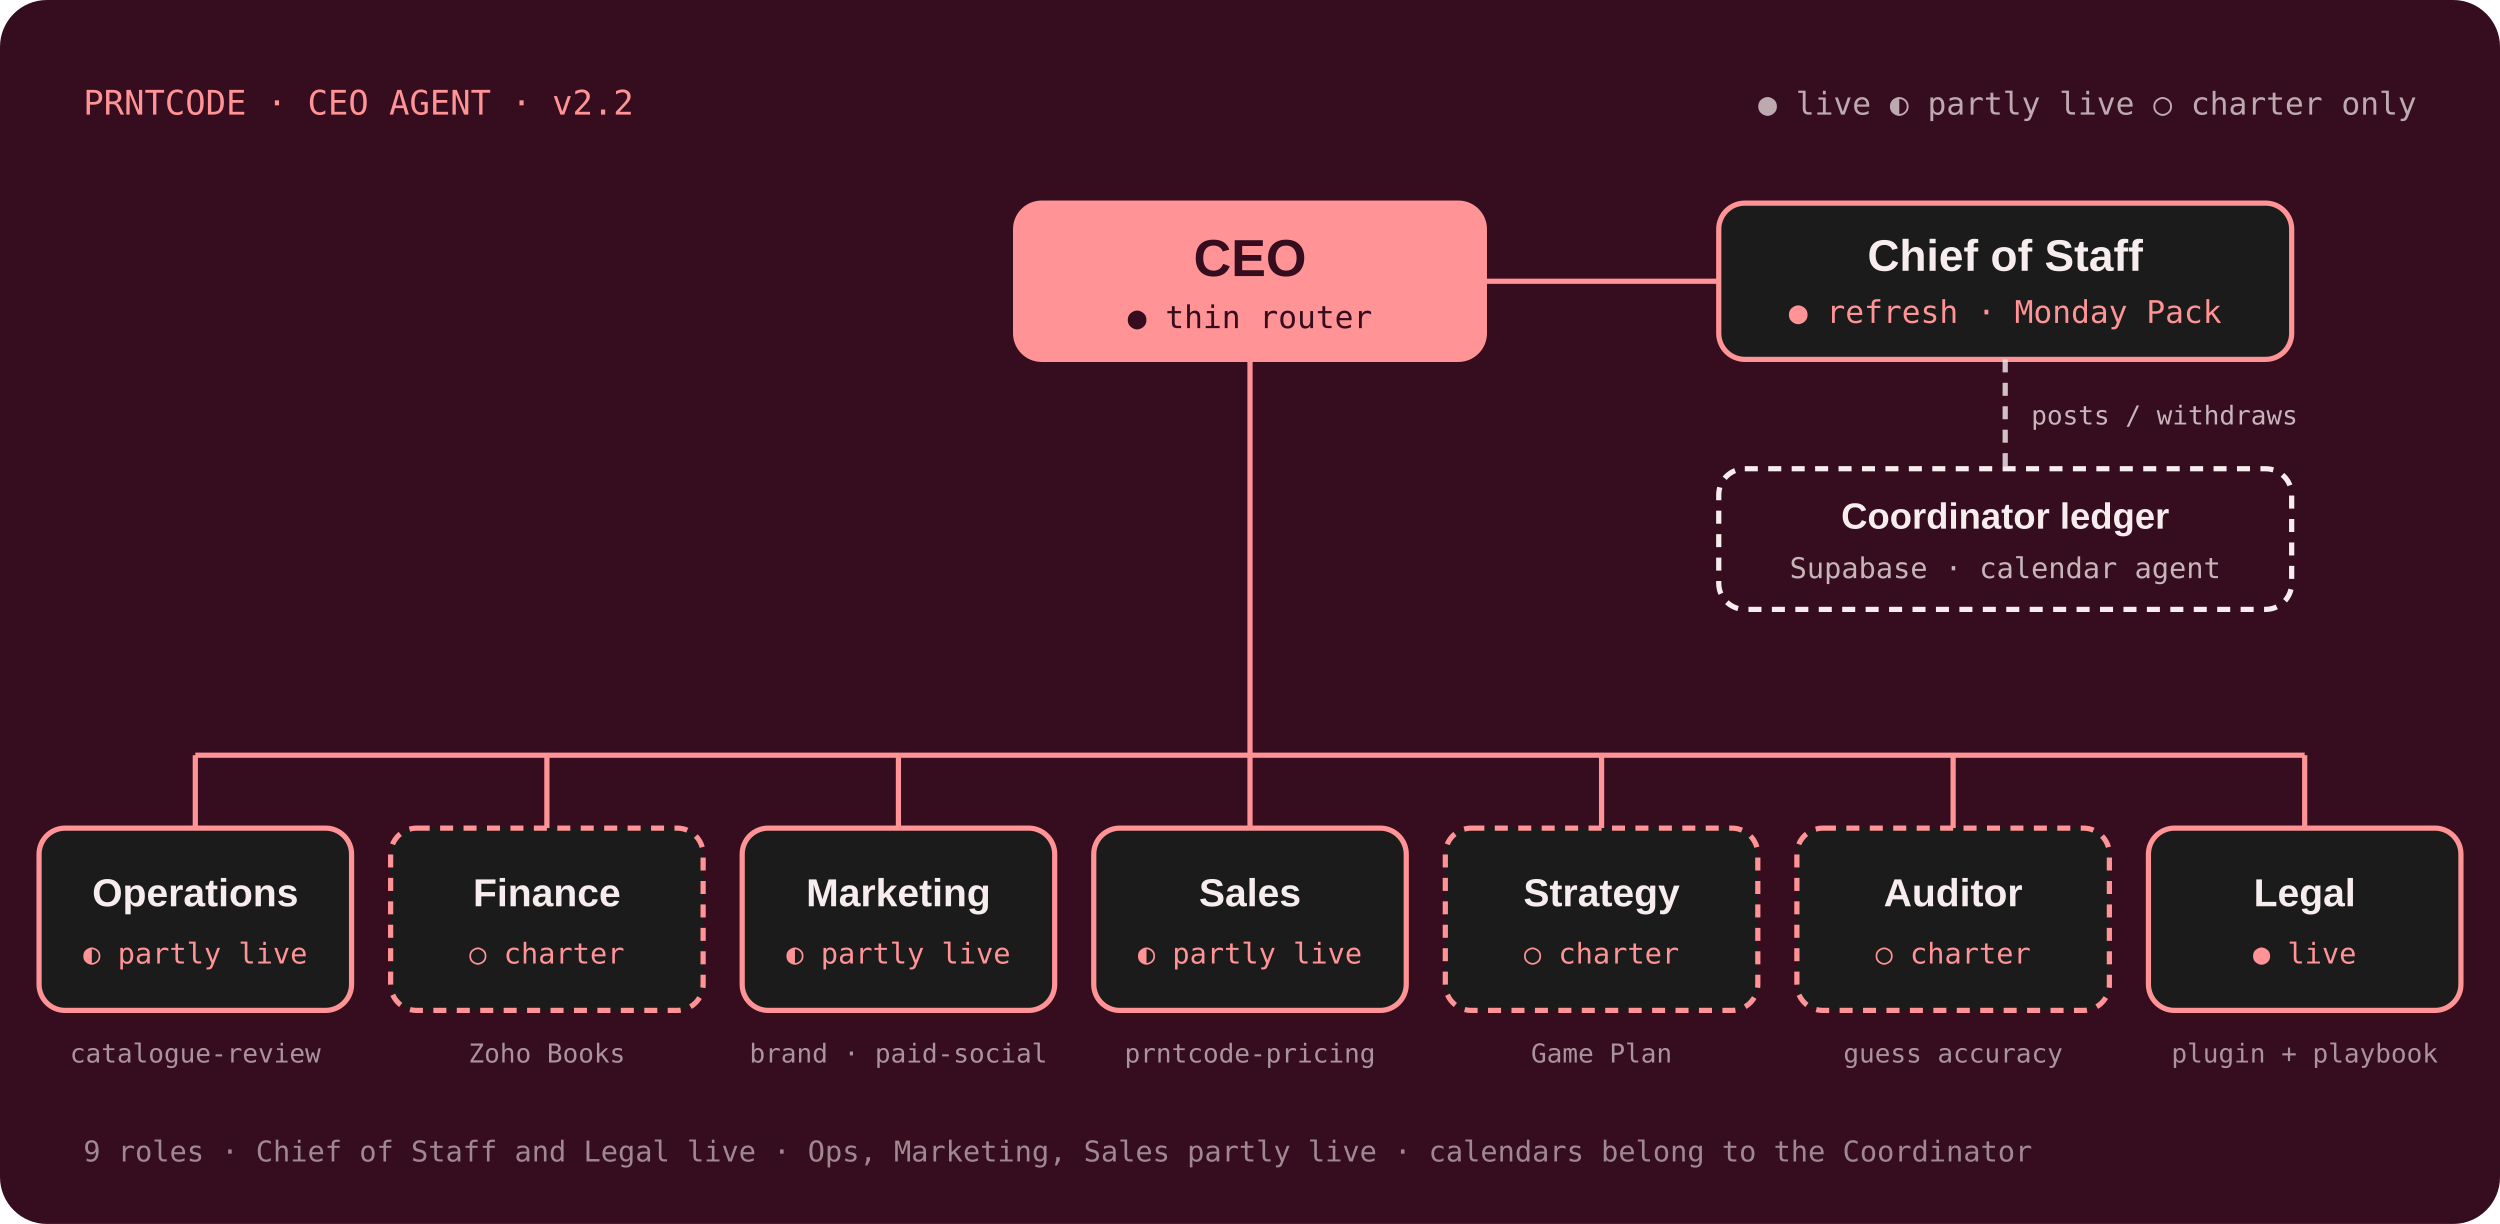
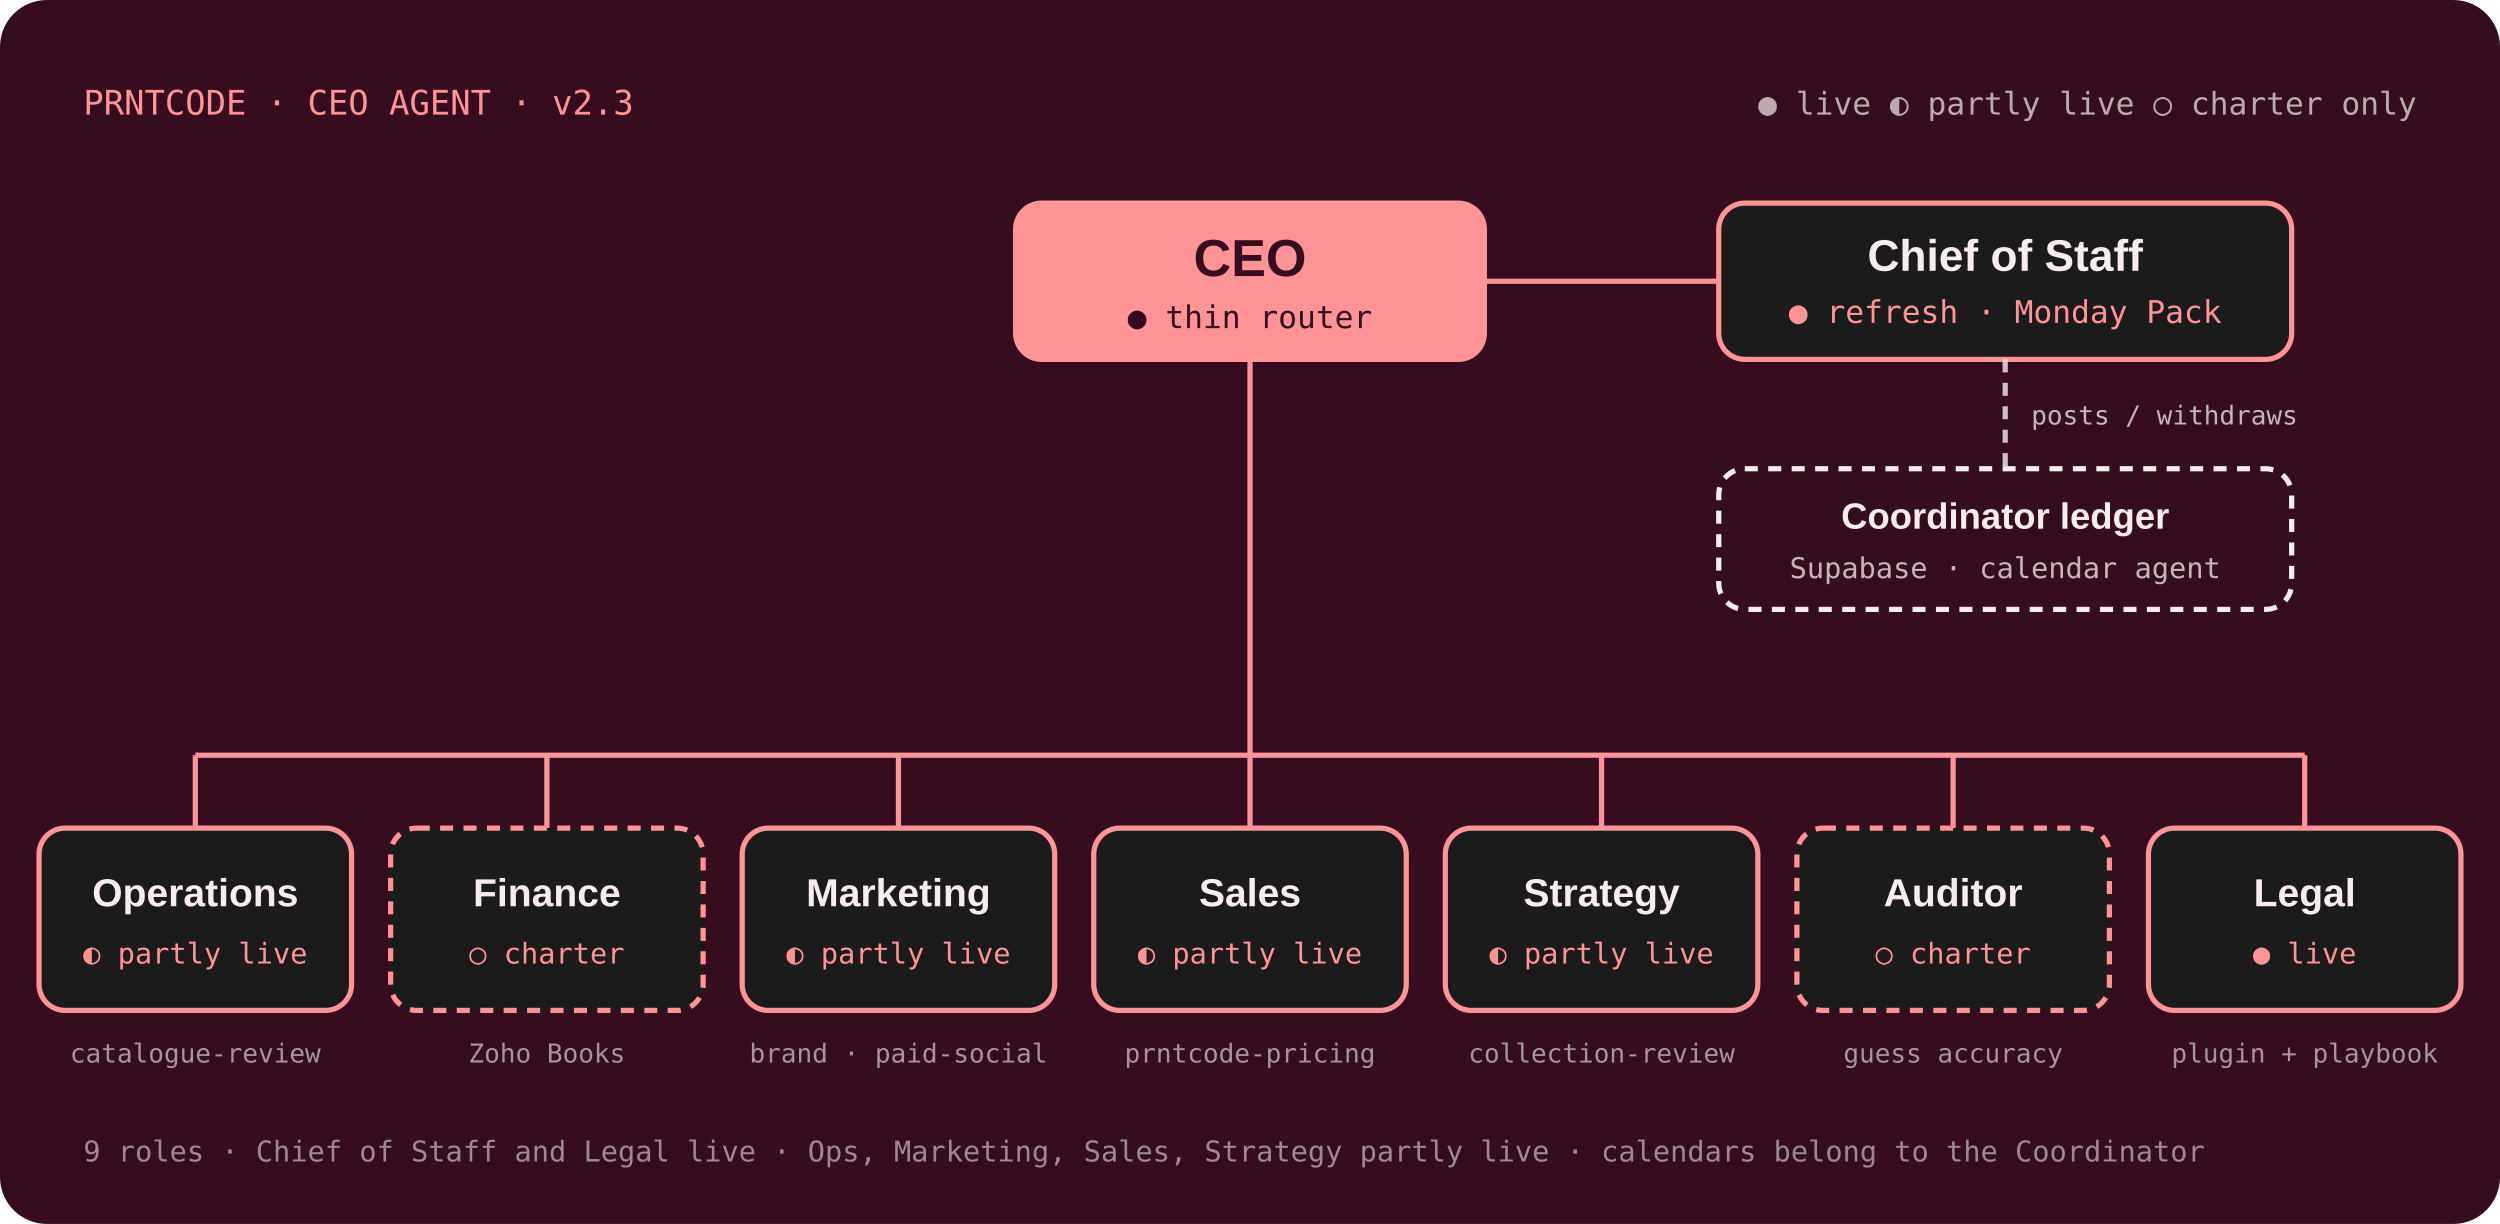
<svg xmlns="http://www.w3.org/2000/svg" width="960" height="470" viewBox="0 0 960 470" role="img" aria-labelledby="t d">
  <rect width="960" height="470" rx="18" fill="#360D1E" />
-   <text x="32" y="44" text-anchor="start" font-family="'Geist Mono', 'SFMono-Regular', Menlo, monospace" font-size="13" font-weight="500" fill="#FF9395" opacity="1">PRNTCODE · CEO AGENT · v2.2</text>
+   <text x="32" y="44" text-anchor="start" font-family="'Geist Mono', 'SFMono-Regular', Menlo, monospace" font-size="13" font-weight="500" fill="#FF9395" opacity="1">PRNTCODE · CEO AGENT · v2.3</text>
  <text x="928" y="44" text-anchor="end" font-family="'Geist Mono', 'SFMono-Regular', Menlo, monospace" font-size="12" font-weight="400" fill="#F7EDEE" opacity="0.7">● live    ◐ partly live    ○ charter only</text>
  <line x1="480.0" y1="138" x2="480.0" y2="290" stroke="#FF9395" stroke-width="2" opacity="1" />
  <line x1="570.0" y1="108" x2="660" y2="108" stroke="#FF9395" stroke-width="2" opacity="1" />
  <rect x="390.0" y="78" width="180" height="60" rx="10" fill="#FF9395" stroke="#FF9395" stroke-width="2" />
  <text x="480.0" y="106" text-anchor="middle" font-family="Geist, 'Geist Mono', 'Helvetica Neue', Arial, sans-serif" font-size="20" font-weight="700" fill="#360D1E" opacity="1">CEO</text>
  <text x="480.0" y="126" text-anchor="middle" font-family="'Geist Mono', 'SFMono-Regular', Menlo, monospace" font-size="12" font-weight="500" fill="#360D1E" opacity="1">● thin router</text>
  <rect x="660" y="78" width="220" height="60" rx="10" fill="#1B1B1B" stroke="#FF9395" stroke-width="2" />
  <text x="770" y="104" text-anchor="middle" font-family="Geist, 'Geist Mono', 'Helvetica Neue', Arial, sans-serif" font-size="17" font-weight="700" fill="#F7EDEE" opacity="1">Chief of Staff</text>
  <text x="770" y="124" text-anchor="middle" font-family="'Geist Mono', 'SFMono-Regular', Menlo, monospace" font-size="12" font-weight="500" fill="#FF9395" opacity="1">● refresh · Monday Pack</text>
  <line x1="770" y1="138" x2="770" y2="180" stroke="#F7EDEE" stroke-width="2" stroke-dasharray="5 4" opacity="0.8" />
  <text x="780" y="163" text-anchor="start" font-family="'Geist Mono', 'SFMono-Regular', Menlo, monospace" font-size="10" font-weight="400" fill="#F7EDEE" opacity="0.75">posts / withdraws</text>
  <rect x="660" y="180" width="220" height="54" rx="10" fill="#360D1E" stroke="#F7EDEE" stroke-width="2" stroke-dasharray="5 4" />
  <text x="770" y="203" text-anchor="middle" font-family="Geist, 'Geist Mono', 'Helvetica Neue', Arial, sans-serif" font-size="14" font-weight="600" fill="#F7EDEE" opacity="1">Coordinator ledger</text>
  <text x="770" y="222" text-anchor="middle" font-family="'Geist Mono', 'SFMono-Regular', Menlo, monospace" font-size="11" font-weight="400" fill="#F7EDEE" opacity="0.75">Supabase · calendar agent</text>
  <line x1="75.0" y1="290" x2="885.0" y2="290" stroke="#FF9395" stroke-width="2" opacity="1" />
  <line x1="75.0" y1="290" x2="75.0" y2="318" stroke="#FF9395" stroke-width="2" opacity="1" />
  <rect x="15.0" y="318" width="120" height="70" rx="10" fill="#1B1B1B" stroke="#FF9395" stroke-width="2" />
  <text x="75.0" y="348" text-anchor="middle" font-family="Geist, 'Geist Mono', 'Helvetica Neue', Arial, sans-serif" font-size="15" font-weight="600" fill="#F7EDEE" opacity="1">Operations</text>
  <text x="75.0" y="370" text-anchor="middle" font-family="'Geist Mono', 'SFMono-Regular', Menlo, monospace" font-size="11" font-weight="500" fill="#FF9395" opacity="1">◐ partly live</text>
  <text x="75.0" y="408" text-anchor="middle" font-family="'Geist Mono', 'SFMono-Regular', Menlo, monospace" font-size="10" font-weight="400" fill="#F7EDEE" opacity="0.6">catalogue-review</text>
  <line x1="210.0" y1="290" x2="210.0" y2="318" stroke="#FF9395" stroke-width="2" opacity="1" />
  <rect x="150.0" y="318" width="120" height="70" rx="10" fill="#1B1B1B" stroke="#FF9395" stroke-width="2" stroke-dasharray="5 4" />
  <text x="210.0" y="348" text-anchor="middle" font-family="Geist, 'Geist Mono', 'Helvetica Neue', Arial, sans-serif" font-size="15" font-weight="600" fill="#F7EDEE" opacity="1">Finance</text>
  <text x="210.0" y="370" text-anchor="middle" font-family="'Geist Mono', 'SFMono-Regular', Menlo, monospace" font-size="11" font-weight="400" fill="#FF9395" opacity="1">○ charter</text>
  <text x="210.0" y="408" text-anchor="middle" font-family="'Geist Mono', 'SFMono-Regular', Menlo, monospace" font-size="10" font-weight="400" fill="#F7EDEE" opacity="0.6">Zoho Books</text>
  <line x1="345.0" y1="290" x2="345.0" y2="318" stroke="#FF9395" stroke-width="2" opacity="1" />
  <rect x="285.0" y="318" width="120" height="70" rx="10" fill="#1B1B1B" stroke="#FF9395" stroke-width="2" />
  <text x="345.0" y="348" text-anchor="middle" font-family="Geist, 'Geist Mono', 'Helvetica Neue', Arial, sans-serif" font-size="15" font-weight="600" fill="#F7EDEE" opacity="1">Marketing</text>
  <text x="345.0" y="370" text-anchor="middle" font-family="'Geist Mono', 'SFMono-Regular', Menlo, monospace" font-size="11" font-weight="500" fill="#FF9395" opacity="1">◐ partly live</text>
  <text x="345.0" y="408" text-anchor="middle" font-family="'Geist Mono', 'SFMono-Regular', Menlo, monospace" font-size="10" font-weight="400" fill="#F7EDEE" opacity="0.6">brand · paid-social</text>
  <line x1="480.0" y1="290" x2="480.0" y2="318" stroke="#FF9395" stroke-width="2" opacity="1" />
  <rect x="420.0" y="318" width="120" height="70" rx="10" fill="#1B1B1B" stroke="#FF9395" stroke-width="2" />
  <text x="480.0" y="348" text-anchor="middle" font-family="Geist, 'Geist Mono', 'Helvetica Neue', Arial, sans-serif" font-size="15" font-weight="600" fill="#F7EDEE" opacity="1">Sales</text>
  <text x="480.0" y="370" text-anchor="middle" font-family="'Geist Mono', 'SFMono-Regular', Menlo, monospace" font-size="11" font-weight="500" fill="#FF9395" opacity="1">◐ partly live</text>
  <text x="480.0" y="408" text-anchor="middle" font-family="'Geist Mono', 'SFMono-Regular', Menlo, monospace" font-size="10" font-weight="400" fill="#F7EDEE" opacity="0.6">prntcode-pricing</text>
  <line x1="615.0" y1="290" x2="615.0" y2="318" stroke="#FF9395" stroke-width="2" opacity="1" />
-   <rect x="555.0" y="318" width="120" height="70" rx="10" fill="#1B1B1B" stroke="#FF9395" stroke-width="2" stroke-dasharray="5 4" />
+   <rect x="555.0" y="318" width="120" height="70" rx="10" fill="#1B1B1B" stroke="#FF9395" stroke-width="2" />
  <text x="615.0" y="348" text-anchor="middle" font-family="Geist, 'Geist Mono', 'Helvetica Neue', Arial, sans-serif" font-size="15" font-weight="600" fill="#F7EDEE" opacity="1">Strategy</text>
-   <text x="615.0" y="370" text-anchor="middle" font-family="'Geist Mono', 'SFMono-Regular', Menlo, monospace" font-size="11" font-weight="400" fill="#FF9395" opacity="1">○ charter</text>
-   <text x="615.0" y="408" text-anchor="middle" font-family="'Geist Mono', 'SFMono-Regular', Menlo, monospace" font-size="10" font-weight="400" fill="#F7EDEE" opacity="0.6">Game Plan</text>
+   <text x="615.0" y="370" text-anchor="middle" font-family="'Geist Mono', 'SFMono-Regular', Menlo, monospace" font-size="11" font-weight="500" fill="#FF9395" opacity="1">◐ partly live</text>
+   <text x="615.0" y="408" text-anchor="middle" font-family="'Geist Mono', 'SFMono-Regular', Menlo, monospace" font-size="10" font-weight="400" fill="#F7EDEE" opacity="0.6">collection-review</text>
  <line x1="750.0" y1="290" x2="750.0" y2="318" stroke="#FF9395" stroke-width="2" opacity="1" />
  <rect x="690.0" y="318" width="120" height="70" rx="10" fill="#1B1B1B" stroke="#FF9395" stroke-width="2" stroke-dasharray="5 4" />
  <text x="750.0" y="348" text-anchor="middle" font-family="Geist, 'Geist Mono', 'Helvetica Neue', Arial, sans-serif" font-size="15" font-weight="600" fill="#F7EDEE" opacity="1">Auditor</text>
  <text x="750.0" y="370" text-anchor="middle" font-family="'Geist Mono', 'SFMono-Regular', Menlo, monospace" font-size="11" font-weight="400" fill="#FF9395" opacity="1">○ charter</text>
  <text x="750.0" y="408" text-anchor="middle" font-family="'Geist Mono', 'SFMono-Regular', Menlo, monospace" font-size="10" font-weight="400" fill="#F7EDEE" opacity="0.6">guess accuracy</text>
  <line x1="885.0" y1="290" x2="885.0" y2="318" stroke="#FF9395" stroke-width="2" opacity="1" />
  <rect x="825.0" y="318" width="120" height="70" rx="10" fill="#1B1B1B" stroke="#FF9395" stroke-width="2" />
  <text x="885.0" y="348" text-anchor="middle" font-family="Geist, 'Geist Mono', 'Helvetica Neue', Arial, sans-serif" font-size="15" font-weight="600" fill="#F7EDEE" opacity="1">Legal</text>
  <text x="885.0" y="370" text-anchor="middle" font-family="'Geist Mono', 'SFMono-Regular', Menlo, monospace" font-size="11" font-weight="500" fill="#FF9395" opacity="1">● live</text>
  <text x="885.0" y="408" text-anchor="middle" font-family="'Geist Mono', 'SFMono-Regular', Menlo, monospace" font-size="10" font-weight="400" fill="#F7EDEE" opacity="0.6">plugin + playbook</text>
-   <text x="32" y="446" text-anchor="start" font-family="'Geist Mono', 'SFMono-Regular', Menlo, monospace" font-size="11" font-weight="400" fill="#F7EDEE" opacity="0.55">9 roles · Chief of Staff and Legal live · Ops, Marketing, Sales partly live · calendars belong to the Coordinator</text>
+   <text x="32" y="446" text-anchor="start" font-family="'Geist Mono', 'SFMono-Regular', Menlo, monospace" font-size="11" font-weight="400" fill="#F7EDEE" opacity="0.55">9 roles · Chief of Staff and Legal live · Ops, Marketing, Sales, Strategy partly live · calendars belong to the Coordinator</text>
</svg>
